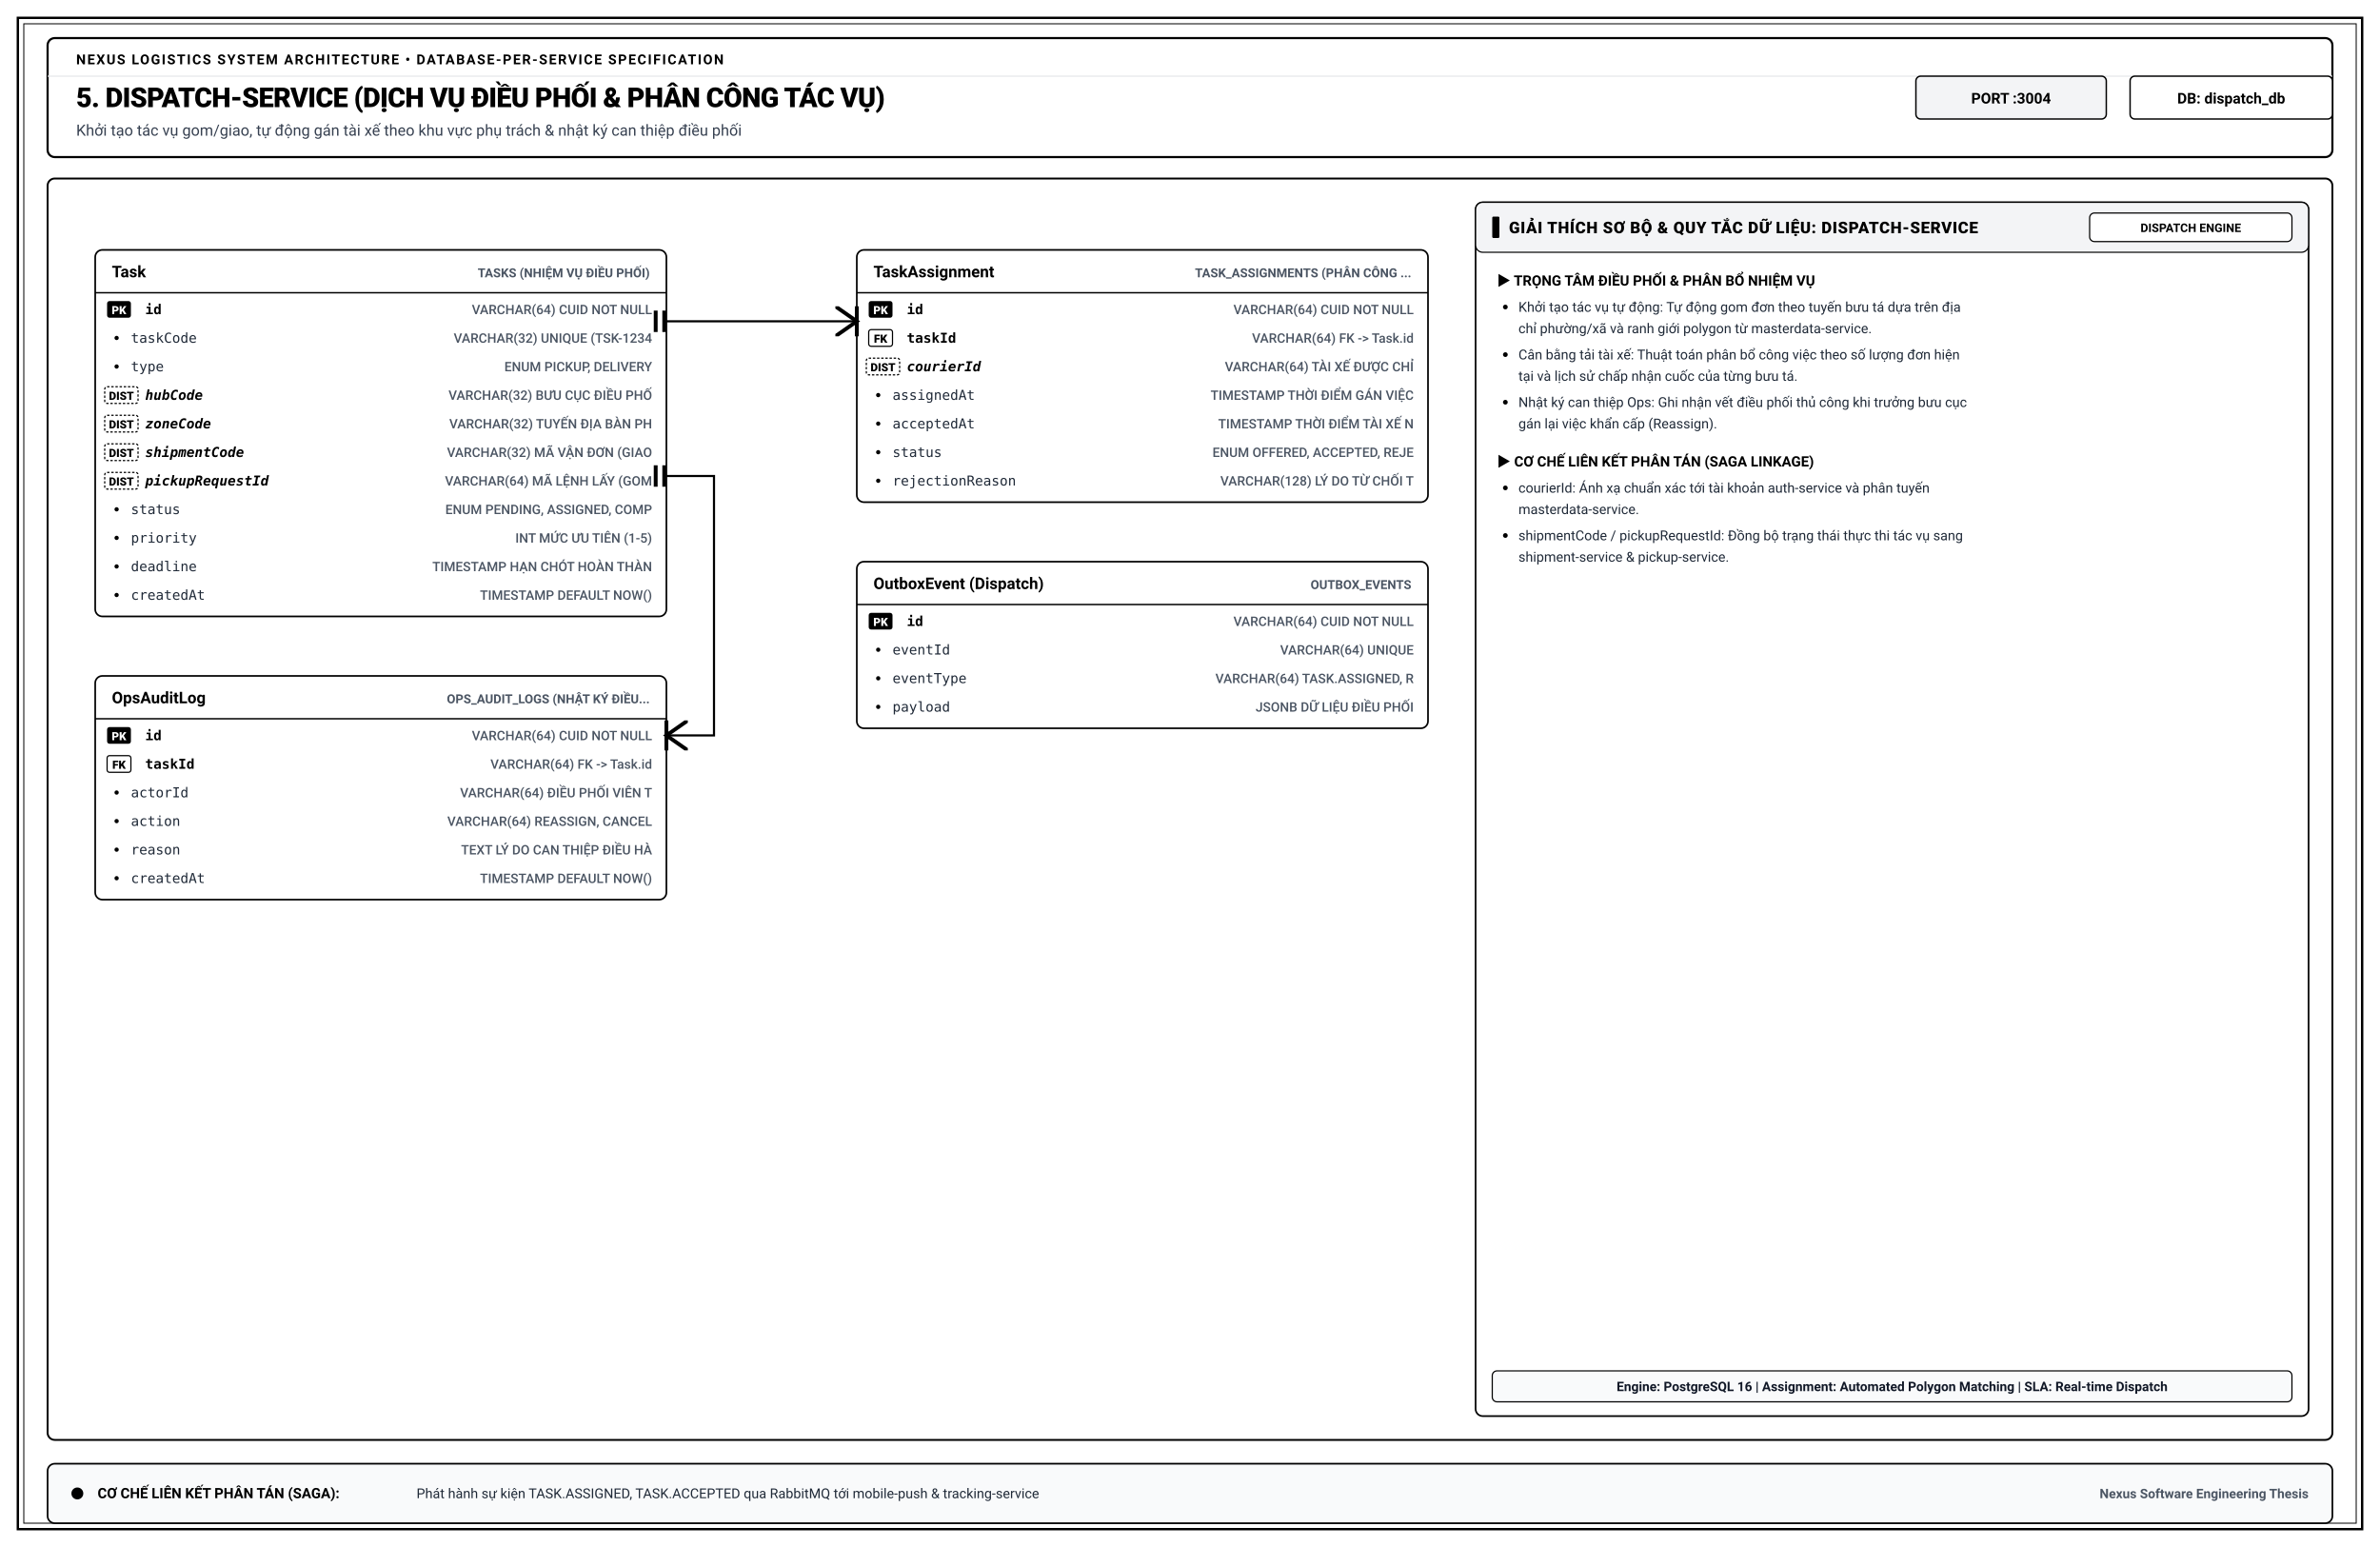
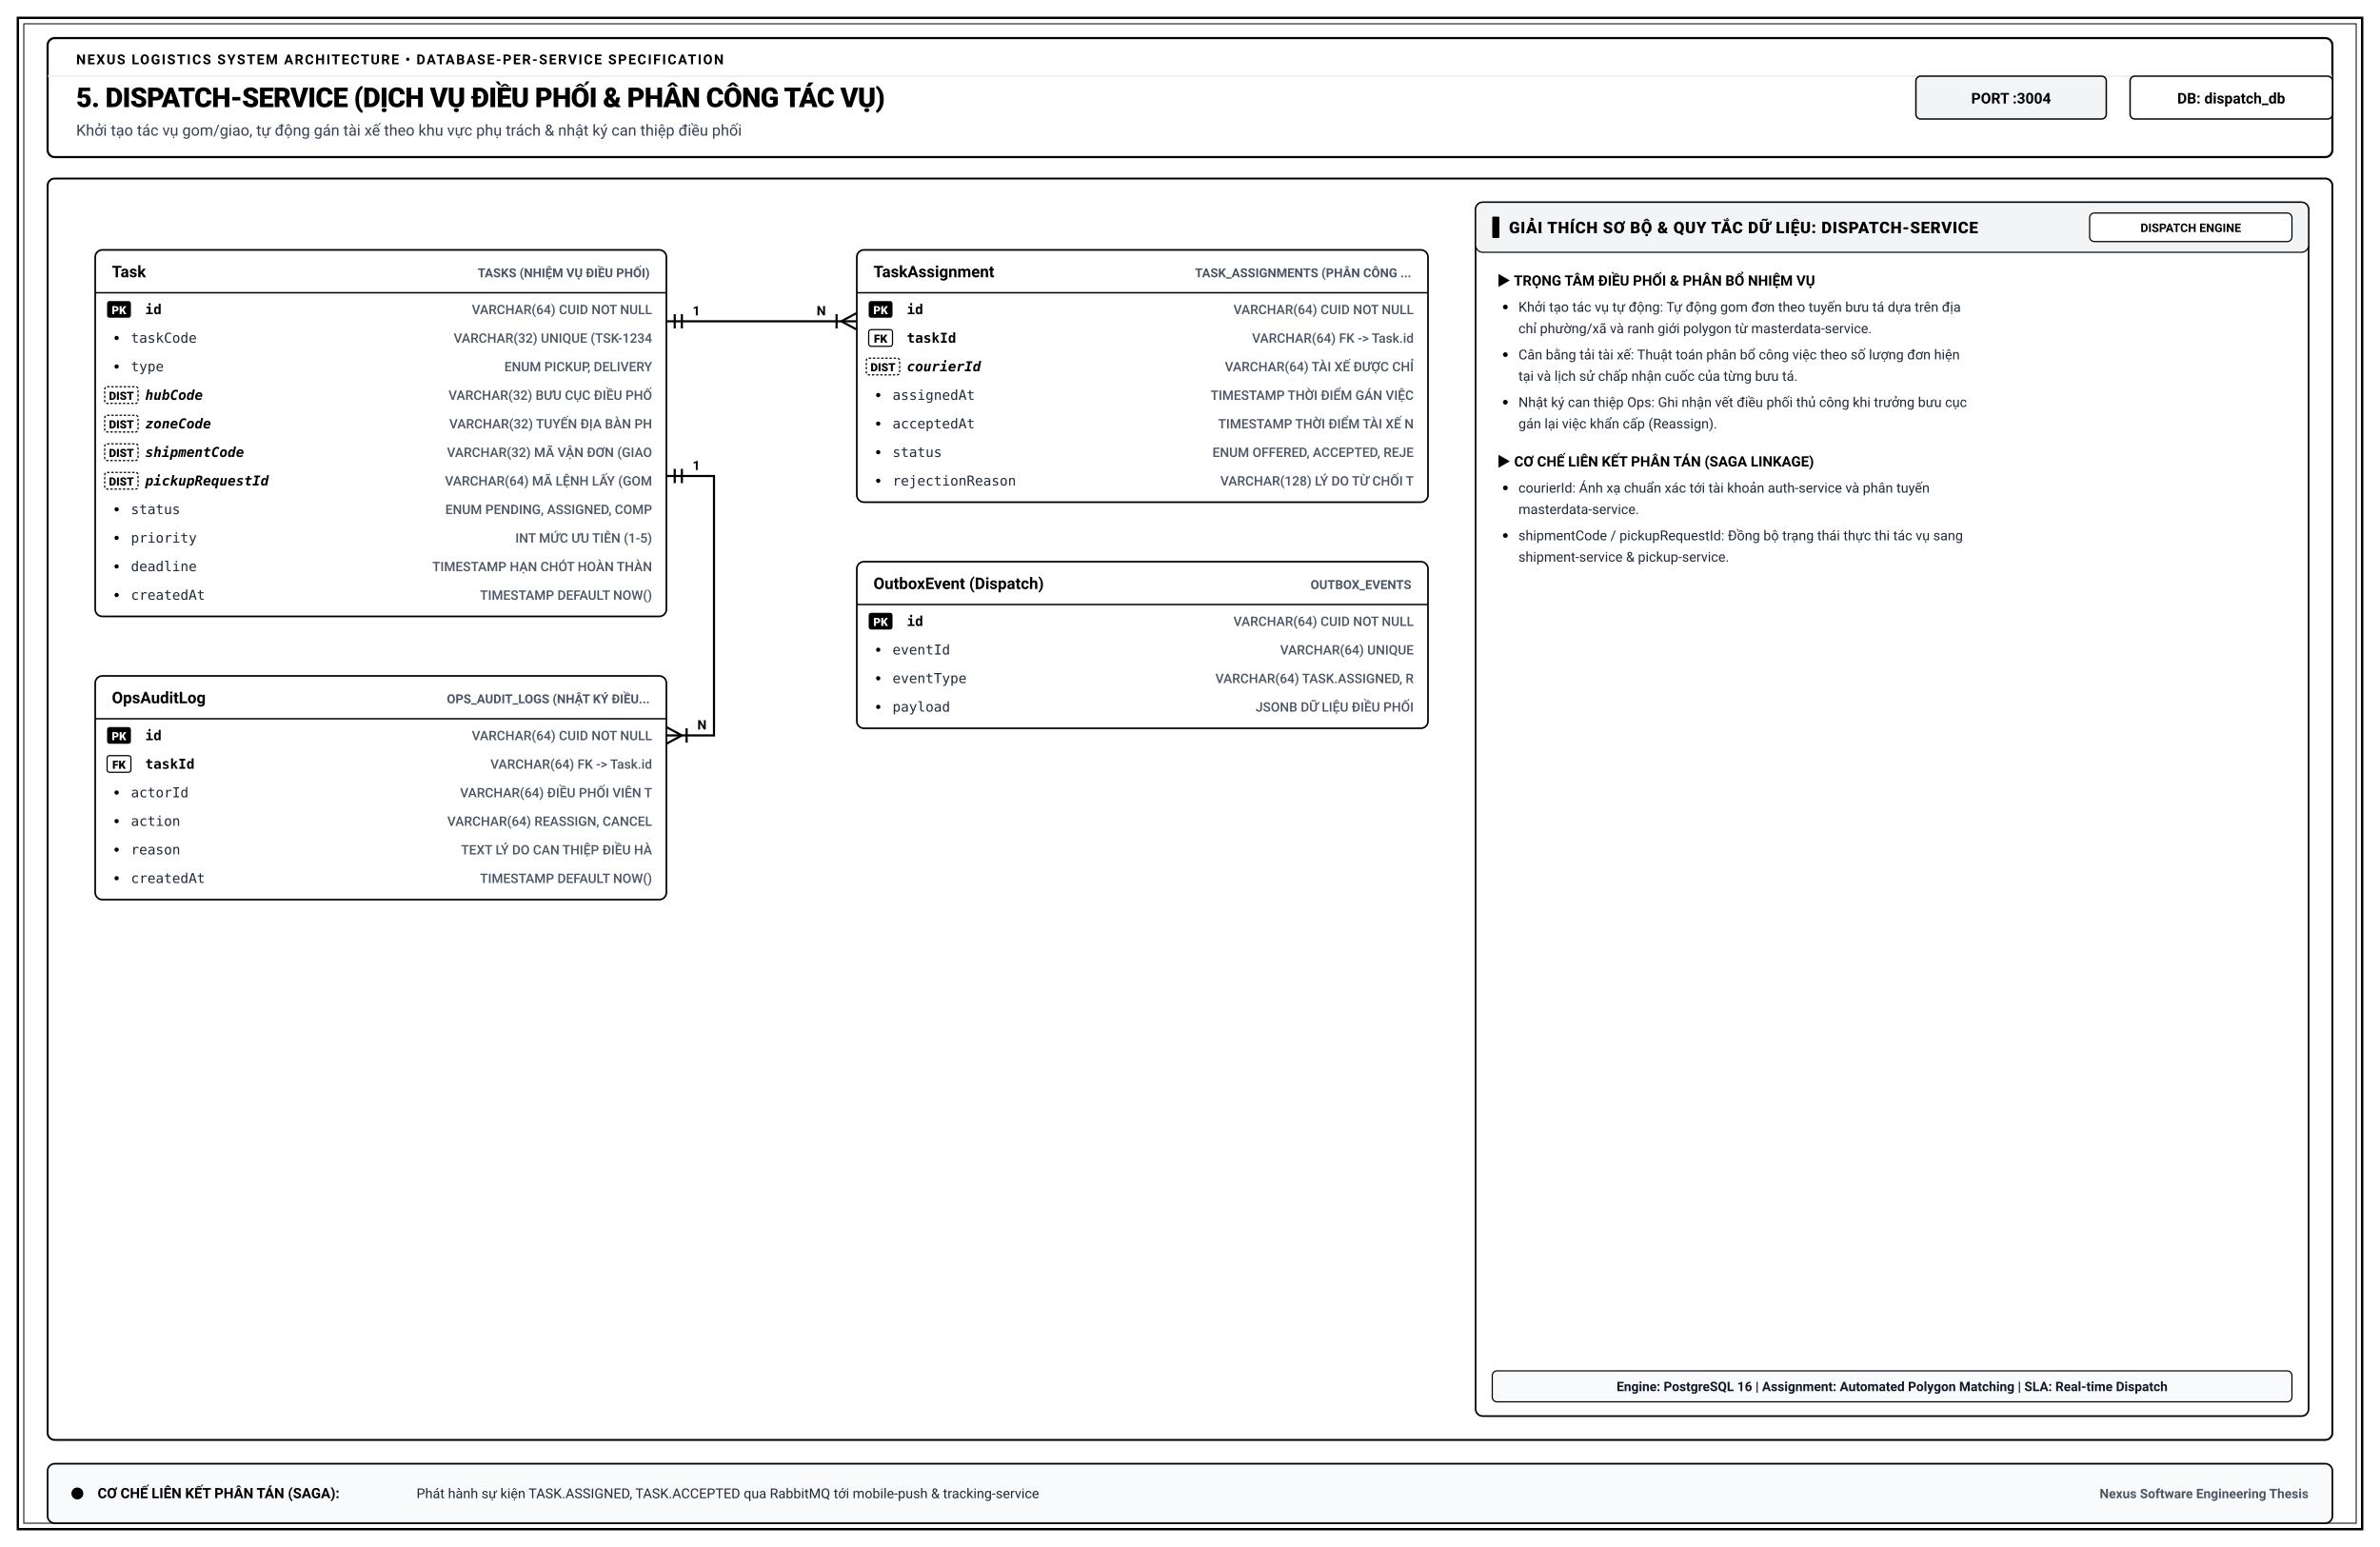
<svg xmlns="http://www.w3.org/2000/svg" viewBox="0 0 2000 1300" width="100%" height="100%" style="background:#FFFFFF;">
-   <defs>
-     <marker id="crow-many" markerWidth="14" markerHeight="14" refX="10" refY="7" orient="auto">
-       <path d="M 0 0 L 10 7 L 0 14 M 10 0 L 10 14" stroke="#000000" stroke-width="1.8" fill="none" />
-     </marker>
-     <marker id="crow-one" markerWidth="14" markerHeight="14" refX="10" refY="7" orient="auto">
-       <line x1="5" y1="2" x2="5" y2="12" stroke="#000000" stroke-width="1.8" />
-       <line x1="9" y1="2" x2="9" y2="12" stroke="#000000" stroke-width="1.8" />
-     </marker>
-     <marker id="arrow-dist" markerWidth="12" markerHeight="12" refX="9" refY="6" orient="auto">
-       <path d="M 0 1 L 9 6 L 0 11 z" fill="#000000" />
-     </marker>
-   </defs>
  <rect width="100%" height="100%" fill="#FFFFFF" />
  <rect x="15" y="15" width="1970" height="1270" fill="none" stroke="#000000" stroke-width="2" />
  <rect x="20" y="20" width="1960" height="1260" fill="none" stroke="#000000" stroke-width="0.8" />
  <style>
    text { font-family: -apple-system, BlinkMacSystemFont, "Segoe UI", Roboto, "Helvetica Neue", Arial, sans-serif; }
    .doc-badge { font-size: 11.5px; font-weight: 700; fill: #000000; letter-spacing: 1.2px; text-transform: uppercase; }
    .doc-title { font-size: 23px; font-weight: 800; fill: #000000; letter-spacing: -0.5px; }
    .doc-subtitle { font-size: 13px; font-weight: 400; fill: #374151; }
    
    .tbl-header { font-size: 13.5px; font-weight: 700; fill: #000000; }
    .tbl-tag { font-size: 10.5px; font-weight: 600; fill: #4B5563; text-transform: uppercase; }
    .tbl-field-pk { font-size: 11.5px; font-weight: 700; fill: #000000; font-family: ui-monospace, Menlo, monospace; }
    .tbl-field-fk { font-size: 11.5px; font-weight: 600; fill: #000000; font-family: ui-monospace, Menlo, monospace; }
    .tbl-field-dist { font-size: 11.5px; font-weight: 600; fill: #000000; font-style: italic; font-family: ui-monospace, Menlo, monospace; }
    .tbl-field-normal { font-size: 11.5px; font-weight: 500; fill: #1F2937; font-family: ui-monospace, Menlo, monospace; }
    .tbl-type { font-size: 11px; font-weight: 500; fill: #4B5563; }

    .badge-pk { font-size: 9.5px; font-weight: 800; fill: #FFFFFF; }
    .badge-fk { font-size: 9.5px; font-weight: 800; fill: #000000; }
    .badge-dist { font-size: 9.5px; font-weight: 800; fill: #000000; }

    .panel-header { font-size: 13.5px; font-weight: 800; fill: #000000; text-transform: uppercase; letter-spacing: 0.5px; }
    .panel-sec-title { font-size: 12px; font-weight: 700; fill: #000000; }
    .panel-body { font-size: 11.5px; font-weight: 400; fill: #1F2937; }
    .panel-bold { font-weight: 700; fill: #000000; }
    .panel-code { font-family: ui-monospace, Menlo, monospace; font-size: 11px; font-weight: 700; fill: #000000; }
  </style>
  <g id="Header" transform="translate(40, 32)">
    <rect width="1920" height="100" rx="6" fill="#FFFFFF" stroke="#000000" stroke-width="1.8" />
    <line x1="0" y1="32" x2="1920" y2="32" stroke="#E5E7EB" stroke-width="1" />
    <text x="24" y="22" class="doc-badge">NEXUS LOGISTICS SYSTEM ARCHITECTURE • DATABASE-PER-SERVICE SPECIFICATION</text>
    <text x="24" y="58" class="doc-title">5. DISPATCH-SERVICE (DỊCH VỤ ĐIỀU PHỐI &amp; PHÂN CÔNG TÁC VỤ)</text>
    <text x="24" y="82" class="doc-subtitle">Khởi tạo tác vụ gom/giao, tự động gán tài xế theo khu vực phụ trách &amp; nhật ký can thiệp điều phối</text>
    <rect x="1570" y="32" width="160" height="36" rx="4" fill="#F3F4F6" stroke="#000000" stroke-width="1.2" />
    <text x="1650" y="55" font-size="12.5" font-weight="700" fill="#000000" text-anchor="middle">PORT :3004</text>
    <rect x="1750" y="32" width="170" height="36" rx="4" fill="#FFFFFF" stroke="#000000" stroke-width="1.2" />
    <text x="1835" y="55" font-size="12.5" font-weight="700" fill="#000000" text-anchor="middle">DB: dispatch_db</text>
  </g>
  <g id="ServiceBody" transform="translate(40, 150)">
    <rect width="1920" height="1060" rx="6" fill="#FFFFFF" stroke="#000000" stroke-width="1.6" />
    <g transform="translate(40, 60)">
      <rect width="480" height="308" rx="6" fill="#FFFFFF" stroke="#000000" stroke-width="1.4" />
      <line x1="0" y1="36" x2="480" y2="36" stroke="#000000" stroke-width="1.2" />
      <text x="14" y="23" class="tbl-header">Task</text>
      <text x="466" y="23" class="tbl-tag" text-anchor="end">TASKS (NHIỆM VỤ ĐIỀU PHỐI)</text>
      <rect x="10" y="43" width="20" height="14" rx="2" fill="#000000" />
      <text x="20" y="54" class="badge-pk" text-anchor="middle">PK</text>
      <text x="42" y="54" class="tbl-field-pk">id</text>
      <text x="468" y="54" class="tbl-type" text-anchor="end">VARCHAR(64) CUID NOT NULL</text>
      <circle cx="18" cy="74" r="1.8" fill="#000000" />
      <text x="30" y="78" class="tbl-field-normal">taskCode</text>
      <text x="468" y="78" class="tbl-type" text-anchor="end">VARCHAR(32) UNIQUE (TSK-1234</text>
      <circle cx="18" cy="98" r="1.8" fill="#000000" />
      <text x="30" y="102" class="tbl-field-normal">type</text>
      <text x="468" y="102" class="tbl-type" text-anchor="end">ENUM PICKUP, DELIVERY</text>
      <rect x="8" y="115" width="28" height="14" rx="2" fill="#FFFFFF" stroke="#000000" stroke-width="1" stroke-dasharray="2 1.5" />
      <text x="22" y="126" class="badge-dist" text-anchor="middle">DIST</text>
      <text x="42" y="126" class="tbl-field-dist">hubCode</text>
      <text x="468" y="126" class="tbl-type" text-anchor="end">VARCHAR(32) BƯU CỤC ĐIỀU PHỐ</text>
      <rect x="8" y="139" width="28" height="14" rx="2" fill="#FFFFFF" stroke="#000000" stroke-width="1" stroke-dasharray="2 1.5" />
      <text x="22" y="150" class="badge-dist" text-anchor="middle">DIST</text>
      <text x="42" y="150" class="tbl-field-dist">zoneCode</text>
      <text x="468" y="150" class="tbl-type" text-anchor="end">VARCHAR(32) TUYẾN ĐỊA BÀN PH</text>
      <rect x="8" y="163" width="28" height="14" rx="2" fill="#FFFFFF" stroke="#000000" stroke-width="1" stroke-dasharray="2 1.5" />
      <text x="22" y="174" class="badge-dist" text-anchor="middle">DIST</text>
      <text x="42" y="174" class="tbl-field-dist">shipmentCode</text>
      <text x="468" y="174" class="tbl-type" text-anchor="end">VARCHAR(32) MÃ VẬN ĐƠN (GIAO</text>
      <rect x="8" y="187" width="28" height="14" rx="2" fill="#FFFFFF" stroke="#000000" stroke-width="1" stroke-dasharray="2 1.5" />
      <text x="22" y="198" class="badge-dist" text-anchor="middle">DIST</text>
      <text x="42" y="198" class="tbl-field-dist">pickupRequestId</text>
      <text x="468" y="198" class="tbl-type" text-anchor="end">VARCHAR(64) MÃ LỆNH LẤY (GOM</text>
      <circle cx="18" cy="218" r="1.8" fill="#000000" />
      <text x="30" y="222" class="tbl-field-normal">status</text>
      <text x="468" y="222" class="tbl-type" text-anchor="end">ENUM PENDING, ASSIGNED, COMP</text>
      <circle cx="18" cy="242" r="1.8" fill="#000000" />
      <text x="30" y="246" class="tbl-field-normal">priority</text>
      <text x="468" y="246" class="tbl-type" text-anchor="end">INT MỨC ƯU TIÊN (1-5)</text>
      <circle cx="18" cy="266" r="1.8" fill="#000000" />
      <text x="30" y="270" class="tbl-field-normal">deadline</text>
      <text x="468" y="270" class="tbl-type" text-anchor="end">TIMESTAMP HẠN CHÓT HOÀN THÀN</text>
      <circle cx="18" cy="290" r="1.8" fill="#000000" />
      <text x="30" y="294" class="tbl-field-normal">createdAt</text>
      <text x="468" y="294" class="tbl-type" text-anchor="end">TIMESTAMP DEFAULT NOW()</text>
    </g>
    <g transform="translate(680, 60)">
      <rect width="480" height="212" rx="6" fill="#FFFFFF" stroke="#000000" stroke-width="1.4" />
      <line x1="0" y1="36" x2="480" y2="36" stroke="#000000" stroke-width="1.2" />
      <text x="14" y="23" class="tbl-header">TaskAssignment</text>
      <text x="466" y="23" class="tbl-tag" text-anchor="end">TASK_ASSIGNMENTS (PHÂN CÔNG ...</text>
      <rect x="10" y="43" width="20" height="14" rx="2" fill="#000000" />
      <text x="20" y="54" class="badge-pk" text-anchor="middle">PK</text>
      <text x="42" y="54" class="tbl-field-pk">id</text>
      <text x="468" y="54" class="tbl-type" text-anchor="end">VARCHAR(64) CUID NOT NULL</text>
      <rect x="10" y="67" width="20" height="14" rx="2" fill="#FFFFFF" stroke="#000000" stroke-width="1" />
      <text x="20" y="78" class="badge-fk" text-anchor="middle">FK</text>
      <text x="42" y="78" class="tbl-field-fk">taskId</text>
      <text x="468" y="78" class="tbl-type" text-anchor="end">VARCHAR(64) FK -&gt; Task.id</text>
      <rect x="8" y="91" width="28" height="14" rx="2" fill="#FFFFFF" stroke="#000000" stroke-width="1" stroke-dasharray="2 1.5" />
      <text x="22" y="102" class="badge-dist" text-anchor="middle">DIST</text>
      <text x="42" y="102" class="tbl-field-dist">courierId</text>
      <text x="468" y="102" class="tbl-type" text-anchor="end">VARCHAR(64) TÀI XẾ ĐƯỢC CHỈ</text>
      <circle cx="18" cy="122" r="1.8" fill="#000000" />
      <text x="30" y="126" class="tbl-field-normal">assignedAt</text>
      <text x="468" y="126" class="tbl-type" text-anchor="end">TIMESTAMP THỜI ĐIỂM GÁN VIỆC</text>
      <circle cx="18" cy="146" r="1.8" fill="#000000" />
      <text x="30" y="150" class="tbl-field-normal">acceptedAt</text>
      <text x="468" y="150" class="tbl-type" text-anchor="end">TIMESTAMP THỜI ĐIỂM TÀI XẾ N</text>
      <circle cx="18" cy="170" r="1.8" fill="#000000" />
      <text x="30" y="174" class="tbl-field-normal">status</text>
      <text x="468" y="174" class="tbl-type" text-anchor="end">ENUM OFFERED, ACCEPTED, REJE</text>
      <circle cx="18" cy="194" r="1.8" fill="#000000" />
      <text x="30" y="198" class="tbl-field-normal">rejectionReason</text>
      <text x="468" y="198" class="tbl-type" text-anchor="end">VARCHAR(128) LÝ DO TỪ CHỐI T</text>
    </g>
    <g transform="translate(40, 418)">
      <rect width="480" height="188" rx="6" fill="#FFFFFF" stroke="#000000" stroke-width="1.4" />
      <line x1="0" y1="36" x2="480" y2="36" stroke="#000000" stroke-width="1.2" />
      <text x="14" y="23" class="tbl-header">OpsAuditLog</text>
      <text x="466" y="23" class="tbl-tag" text-anchor="end">OPS_AUDIT_LOGS (NHẬT KÝ ĐIỀU...</text>
      <rect x="10" y="43" width="20" height="14" rx="2" fill="#000000" />
      <text x="20" y="54" class="badge-pk" text-anchor="middle">PK</text>
      <text x="42" y="54" class="tbl-field-pk">id</text>
      <text x="468" y="54" class="tbl-type" text-anchor="end">VARCHAR(64) CUID NOT NULL</text>
      <rect x="10" y="67" width="20" height="14" rx="2" fill="#FFFFFF" stroke="#000000" stroke-width="1" />
      <text x="20" y="78" class="badge-fk" text-anchor="middle">FK</text>
      <text x="42" y="78" class="tbl-field-fk">taskId</text>
      <text x="468" y="78" class="tbl-type" text-anchor="end">VARCHAR(64) FK -&gt; Task.id</text>
      <circle cx="18" cy="98" r="1.8" fill="#000000" />
      <text x="30" y="102" class="tbl-field-normal">actorId</text>
      <text x="468" y="102" class="tbl-type" text-anchor="end">VARCHAR(64) ĐIỀU PHỐI VIÊN T</text>
      <circle cx="18" cy="122" r="1.8" fill="#000000" />
      <text x="30" y="126" class="tbl-field-normal">action</text>
      <text x="468" y="126" class="tbl-type" text-anchor="end">VARCHAR(64) REASSIGN, CANCEL</text>
      <circle cx="18" cy="146" r="1.8" fill="#000000" />
      <text x="30" y="150" class="tbl-field-normal">reason</text>
      <text x="468" y="150" class="tbl-type" text-anchor="end">TEXT LÝ DO CAN THIỆP ĐIỀU HÀ</text>
      <circle cx="18" cy="170" r="1.8" fill="#000000" />
      <text x="30" y="174" class="tbl-field-normal">createdAt</text>
      <text x="468" y="174" class="tbl-type" text-anchor="end">TIMESTAMP DEFAULT NOW()</text>
    </g>
    <g transform="translate(680, 322)">
      <rect width="480" height="140" rx="6" fill="#FFFFFF" stroke="#000000" stroke-width="1.4" />
      <line x1="0" y1="36" x2="480" y2="36" stroke="#000000" stroke-width="1.2" />
      <text x="14" y="23" class="tbl-header">OutboxEvent (Dispatch)</text>
      <text x="466" y="23" class="tbl-tag" text-anchor="end">OUTBOX_EVENTS</text>
      <rect x="10" y="43" width="20" height="14" rx="2" fill="#000000" />
      <text x="20" y="54" class="badge-pk" text-anchor="middle">PK</text>
      <text x="42" y="54" class="tbl-field-pk">id</text>
      <text x="468" y="54" class="tbl-type" text-anchor="end">VARCHAR(64) CUID NOT NULL</text>
      <circle cx="18" cy="74" r="1.8" fill="#000000" />
      <text x="30" y="78" class="tbl-field-normal">eventId</text>
      <text x="468" y="78" class="tbl-type" text-anchor="end">VARCHAR(64) UNIQUE</text>
      <circle cx="18" cy="98" r="1.8" fill="#000000" />
      <text x="30" y="102" class="tbl-field-normal">eventType</text>
      <text x="468" y="102" class="tbl-type" text-anchor="end">VARCHAR(64) TASK.ASSIGNED, R</text>
      <circle cx="18" cy="122" r="1.8" fill="#000000" />
      <text x="30" y="126" class="tbl-field-normal">payload</text>
      <text x="468" y="126" class="tbl-type" text-anchor="end">JSONB DỮ LIỆU ĐIỀU PHỐI</text>
    </g>
-     <path d="M 520 120 L 680 120" stroke="#000000" stroke-width="1.8" fill="none" marker-start="url(#crow-one)" marker-end="url(#crow-many)" />
-     <path d="M 520 250 L 560 250 L 560 468 L 520 468" stroke="#000000" stroke-width="1.8" fill="none" marker-start="url(#crow-one)" marker-end="url(#crow-many)" />
+     <path d="M 520 120 L 680 120" stroke="#000000" stroke-width="1.8" fill="none" />
+     <line x1="527.0" y1="114.0" x2="527.0" y2="126.0" stroke="#000000" stroke-width="1.8" />
+     <line x1="533.0" y1="114.0" x2="533.0" y2="126.0" stroke="#000000" stroke-width="1.8" />
+     <text x="542.0" y="115.0" font-size="11" font-weight="700" fill="#000000" text-anchor="start">1</text>
+     <path d="M 667.0 120.0 L 680.0 113.0 M 667.0 120.0 L 680.0 127.0" stroke="#000000" stroke-width="1.8" fill="none" />
+     <line x1="663.0" y1="114.0" x2="663.0" y2="126.0" stroke="#000000" stroke-width="1.8" />
+     <text x="654.0" y="115.0" font-size="11" font-weight="700" fill="#000000" text-anchor="end">N</text>
+     <path d="M 520 250 L 560 250 L 560 468 L 520 468" stroke="#000000" stroke-width="1.8" fill="none" />
+     <line x1="527.0" y1="244.0" x2="527.0" y2="256.0" stroke="#000000" stroke-width="1.8" />
+     <line x1="533.0" y1="244.0" x2="533.0" y2="256.0" stroke="#000000" stroke-width="1.8" />
+     <text x="542.0" y="245.0" font-size="11" font-weight="700" fill="#000000" text-anchor="start">1</text>
+     <path d="M 533.0 468.0 L 520.0 461.0 M 533.0 468.0 L 520.0 475.0" stroke="#000000" stroke-width="1.8" fill="none" />
+     <line x1="537.0" y1="462.0" x2="537.0" y2="474.0" stroke="#000000" stroke-width="1.8" />
+     <text x="546.0" y="463.0" font-size="11" font-weight="700" fill="#000000" text-anchor="start">N</text>
    <g transform="translate(1200, 20)">
      <rect width="700" height="1020" rx="6" fill="#FFFFFF" stroke="#000000" stroke-width="1.4" />
      <rect x="0" y="0" width="700" height="42" rx="6" fill="#F3F4F6" stroke="#000000" stroke-width="1" />
      <rect x="14" y="12" width="6" height="18" rx="1" fill="#000000" />
      <text x="28" y="26" class="panel-header">GIẢI THÍCH SƠ BỘ &amp; QUY TẮC DỮ LIỆU: DISPATCH-SERVICE</text>
      <rect x="516" y="9" width="170" height="24" rx="4" fill="#FFFFFF" stroke="#000000" stroke-width="1" />
      <text x="601.0" y="25" font-size="10" font-weight="700" fill="#000000" text-anchor="middle">DISPATCH ENGINE</text>
      <text x="18" y="70" class="panel-sec-title">▶ TRỌNG TÂM ĐIỀU PHỐI &amp; PHÂN BỔ NHIỆM VỤ</text>
      <circle cx="25" cy="88" r="2" fill="#000000" />
      <text x="36" y="92" class="panel-body">Khởi tạo tác vụ tự động: Tự động gom đơn theo tuyến bưu tá dựa trên địa</text>
      <text x="36" y="110" class="panel-body">chỉ phường/xã và ranh giới polygon từ masterdata-service.</text>
      <circle cx="25" cy="128" r="2" fill="#000000" />
      <text x="36" y="132" class="panel-body">Cân bằng tải tài xế: Thuật toán phân bổ công việc theo số lượng đơn hiện</text>
      <text x="36" y="150" class="panel-body">tại và lịch sử chấp nhận cuốc của từng bưu tá.</text>
      <circle cx="25" cy="168" r="2" fill="#000000" />
      <text x="36" y="172" class="panel-body">Nhật ký can thiệp Ops: Ghi nhận vết điều phối thủ công khi trưởng bưu cục</text>
      <text x="36" y="190" class="panel-body">gán lại việc khẩn cấp (Reassign).</text>
      <text x="18" y="222" class="panel-sec-title">▶ CƠ CHẾ LIÊN KẾT PHÂN TÁN (SAGA LINKAGE)</text>
      <circle cx="25" cy="240" r="2" fill="#000000" />
      <text x="36" y="244" class="panel-body">courierId: Ánh xạ chuẩn xác tới tài khoản auth-service và phân tuyến</text>
      <text x="36" y="262" class="panel-body">masterdata-service.</text>
      <circle cx="25" cy="280" r="2" fill="#000000" />
      <text x="36" y="284" class="panel-body">shipmentCode / pickupRequestId: Đồng bộ trạng thái thực thi tác vụ sang</text>
      <text x="36" y="302" class="panel-body">shipment-service &amp; pickup-service.</text>
      <rect x="14" y="982" width="672" height="26" rx="4" fill="#F9FAFB" stroke="#000000" stroke-width="1" />
      <text x="350.0" y="999" font-size="11" font-weight="600" fill="#111827" text-anchor="middle">Engine: PostgreSQL 16 | Assignment: Automated Polygon Matching | SLA: Real-time Dispatch</text>
    </g>
  </g>
  <g id="FooterSaga" transform="translate(40, 1230)">
    <rect width="1920" height="50" rx="6" fill="#F9FAFB" stroke="#000000" stroke-width="1.4" />
    <circle cx="25" cy="25" r="5" fill="#000000" />
    <text x="42" y="29" font-size="12" font-weight="700" fill="#000000">CƠ CHẾ LIÊN KẾT PHÂN TÁN (SAGA):</text>
    <text x="310" y="29" font-size="11.5" fill="#1F2937">Phát hành sự kiện TASK.ASSIGNED, TASK.ACCEPTED qua RabbitMQ tới mobile-push &amp; tracking-service</text>
    <text x="1900" y="29" font-size="11" font-weight="600" fill="#4B5563" text-anchor="end">Nexus Software Engineering Thesis</text>
  </g>
</svg>
